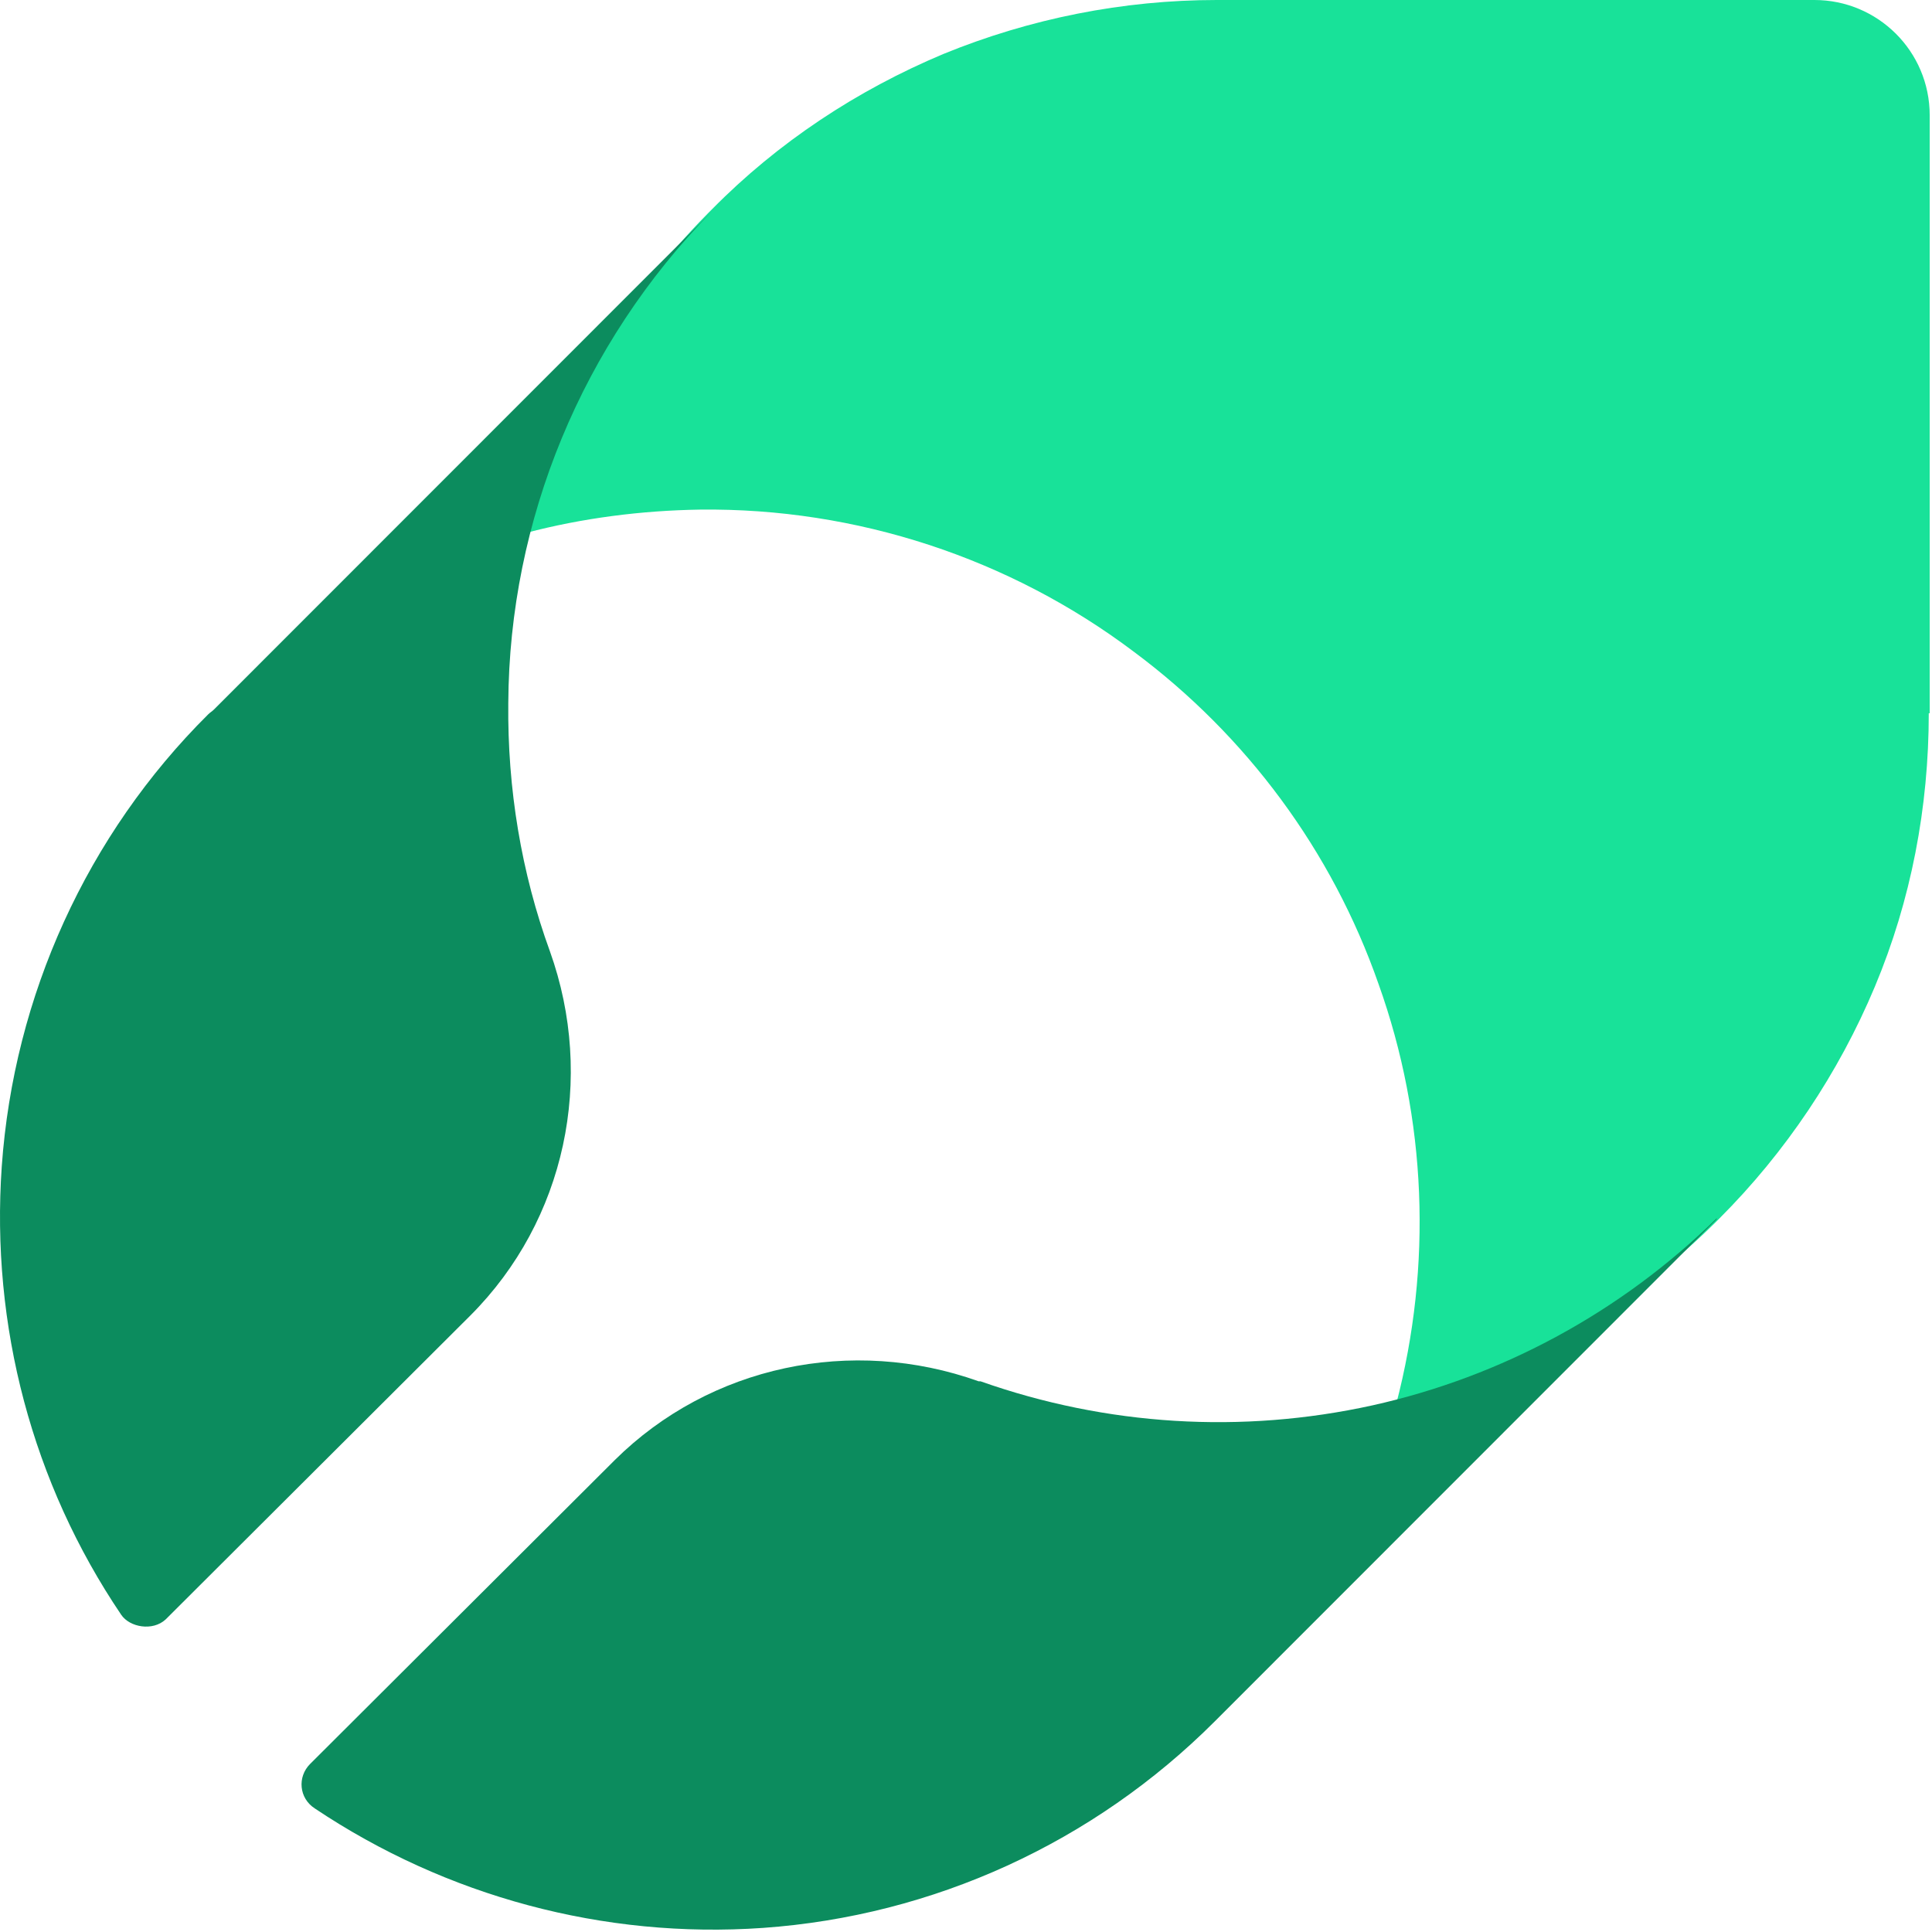
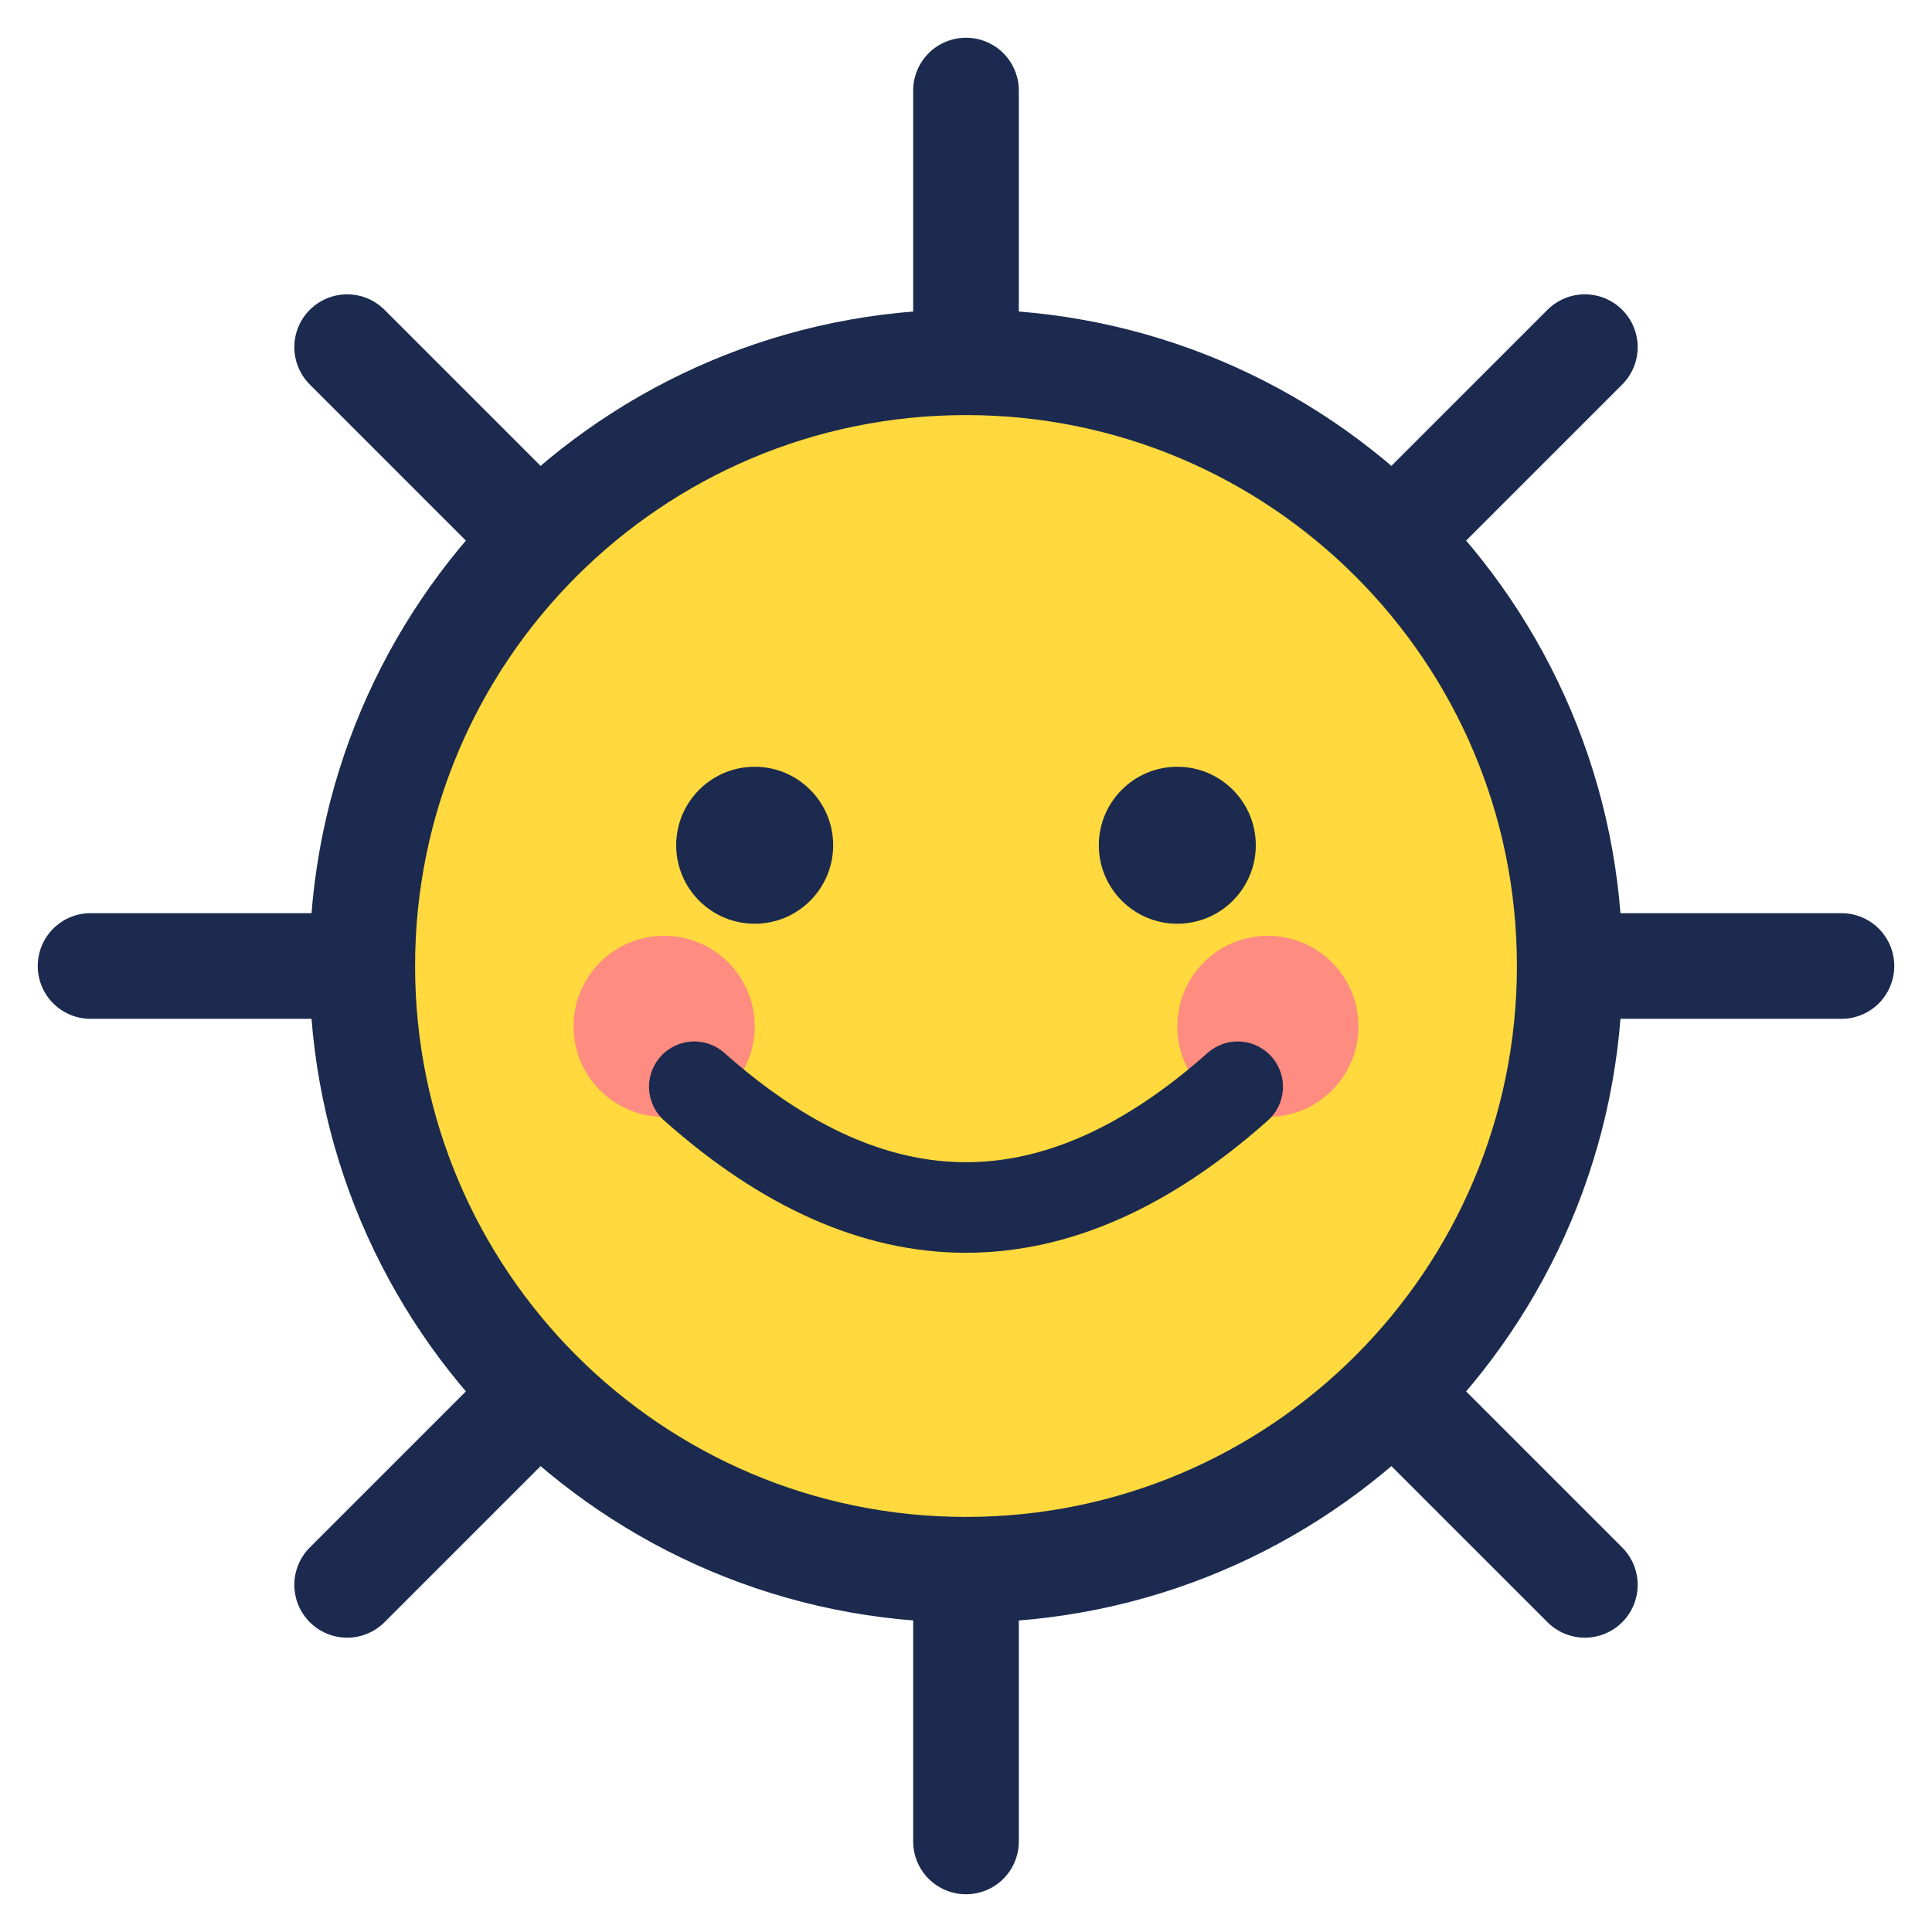
- <svg xmlns="http://www.w3.org/2000/svg" width="502" height="502" viewBox="0 0 502 502" fill="none">
-   <path d="M501.402 185.33V29.962C501.402 13.29 487.876 0 471.453 0H316.156C291.763 0 267.611 4.832 245.15 14.014C222.689 23.438 202.16 36.969 185.012 54.367L183.804 55.575C161.101 78.53 144.92 107.042 136.708 138.454C151.441 134.588 166.656 132.655 181.871 132.413C222.447 131.93 262.298 144.978 294.661 169.383C323.885 191.13 346.104 221.092 358.18 255.645C370.739 290.681 372.188 328.859 362.769 364.862C393.925 356.647 422.666 340.457 445.611 317.744L446.818 316.536C463.966 299.38 477.732 278.841 487.151 256.37C496.571 233.898 501.16 209.735 501.16 185.33H501.402Z" fill="#18E299" />
-   <path d="M132.071 182.706C132.312 135.044 151.32 89.307 184.764 55.125L55.557 184.391C55.076 184.873 54.594 185.113 54.113 185.595C22.593 216.888 3.586 258.774 0.458 303.066C-2.43 344.47 8.397 385.392 31.496 419.575C33.699 422.835 39.677 423.907 43.046 420.778L122.206 341.822C146.989 317.028 154.689 280.198 142.899 247.219C135.44 226.758 131.831 204.852 132.071 182.706Z" fill="#0C8C5E" />
-   <path d="M446.067 316.547C421.284 340.86 390.245 357.71 356.56 365.172C322.634 372.635 287.506 370.468 254.783 358.914C254.783 358.914 254.542 358.914 254.301 358.914C221.338 347.118 184.525 354.821 159.742 379.375L80.581 458.331C77.212 461.701 77.694 467.238 81.784 469.885C115.95 492.754 156.855 503.827 198.24 500.938C242.512 497.809 284.137 478.792 315.656 447.258L316.859 446.054L446.067 316.788V316.547Z" fill="#0C8C5E" />
+ <svg xmlns="http://www.w3.org/2000/svg" viewBox="0 0 64 64" width="64" height="64">
+   <g stroke="#1B2A4E" stroke-width="3.5" stroke-linecap="round" fill="none">
+     <line x1="32" y1="3" x2="32" y2="11" />
+     <line x1="32" y1="53" x2="32" y2="61" />
+     <line x1="3" y1="32" x2="11" y2="32" />
+     <line x1="53" y1="32" x2="61" y2="32" />
+     <line x1="11.5" y1="11.5" x2="17" y2="17" />
+     <line x1="47" y1="47" x2="52.5" y2="52.5" />
+     <line x1="11.5" y1="52.5" x2="17" y2="47" />
+     <line x1="47" y1="17" x2="52.5" y2="11.5" />
+   </g>
+   <circle cx="32" cy="32" r="20" fill="#FFD93D" stroke="#1B2A4E" stroke-width="3.5" />
+   <circle cx="22" cy="34" r="3" fill="#FF6B9D" opacity="0.7" />
+   <circle cx="42" cy="34" r="3" fill="#FF6B9D" opacity="0.7" />
+   <circle cx="25" cy="28" r="2.6" fill="#1B2A4E" />
+   <circle cx="39" cy="28" r="2.6" fill="#1B2A4E" />
+   <path d="M23 36 Q32 44 41 36" fill="none" stroke="#1B2A4E" stroke-width="3" stroke-linecap="round" />
</svg>
